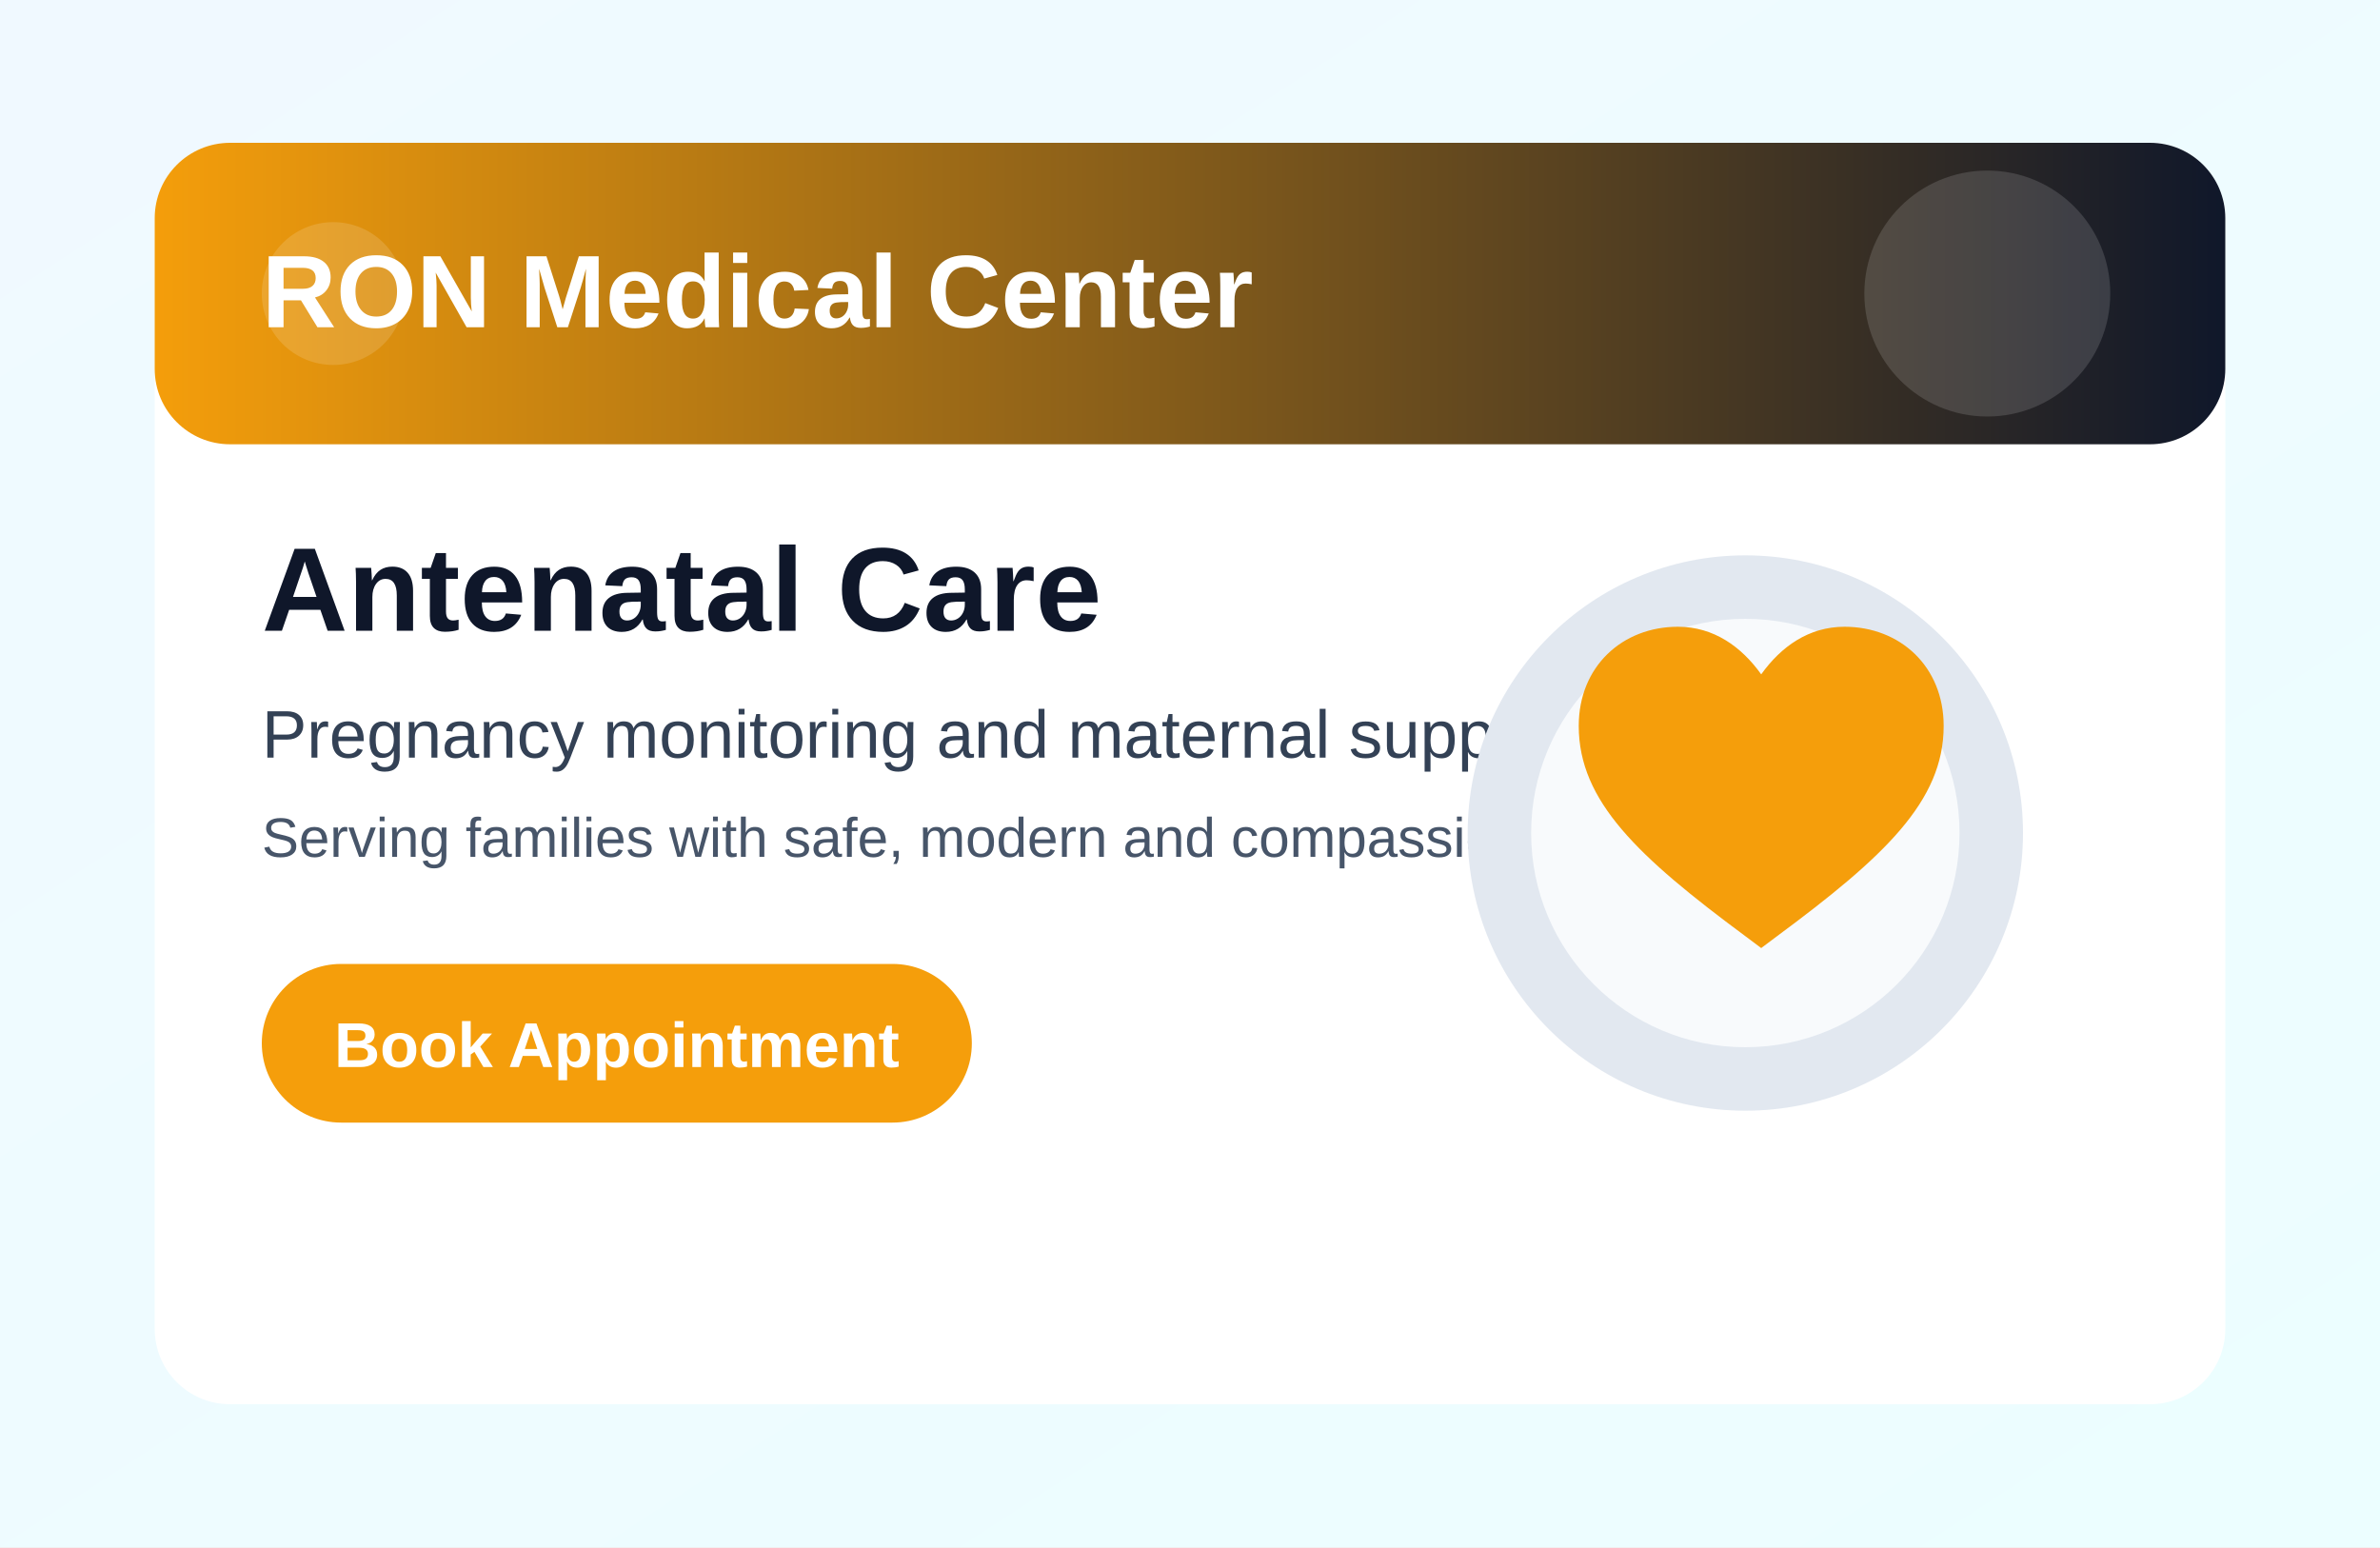
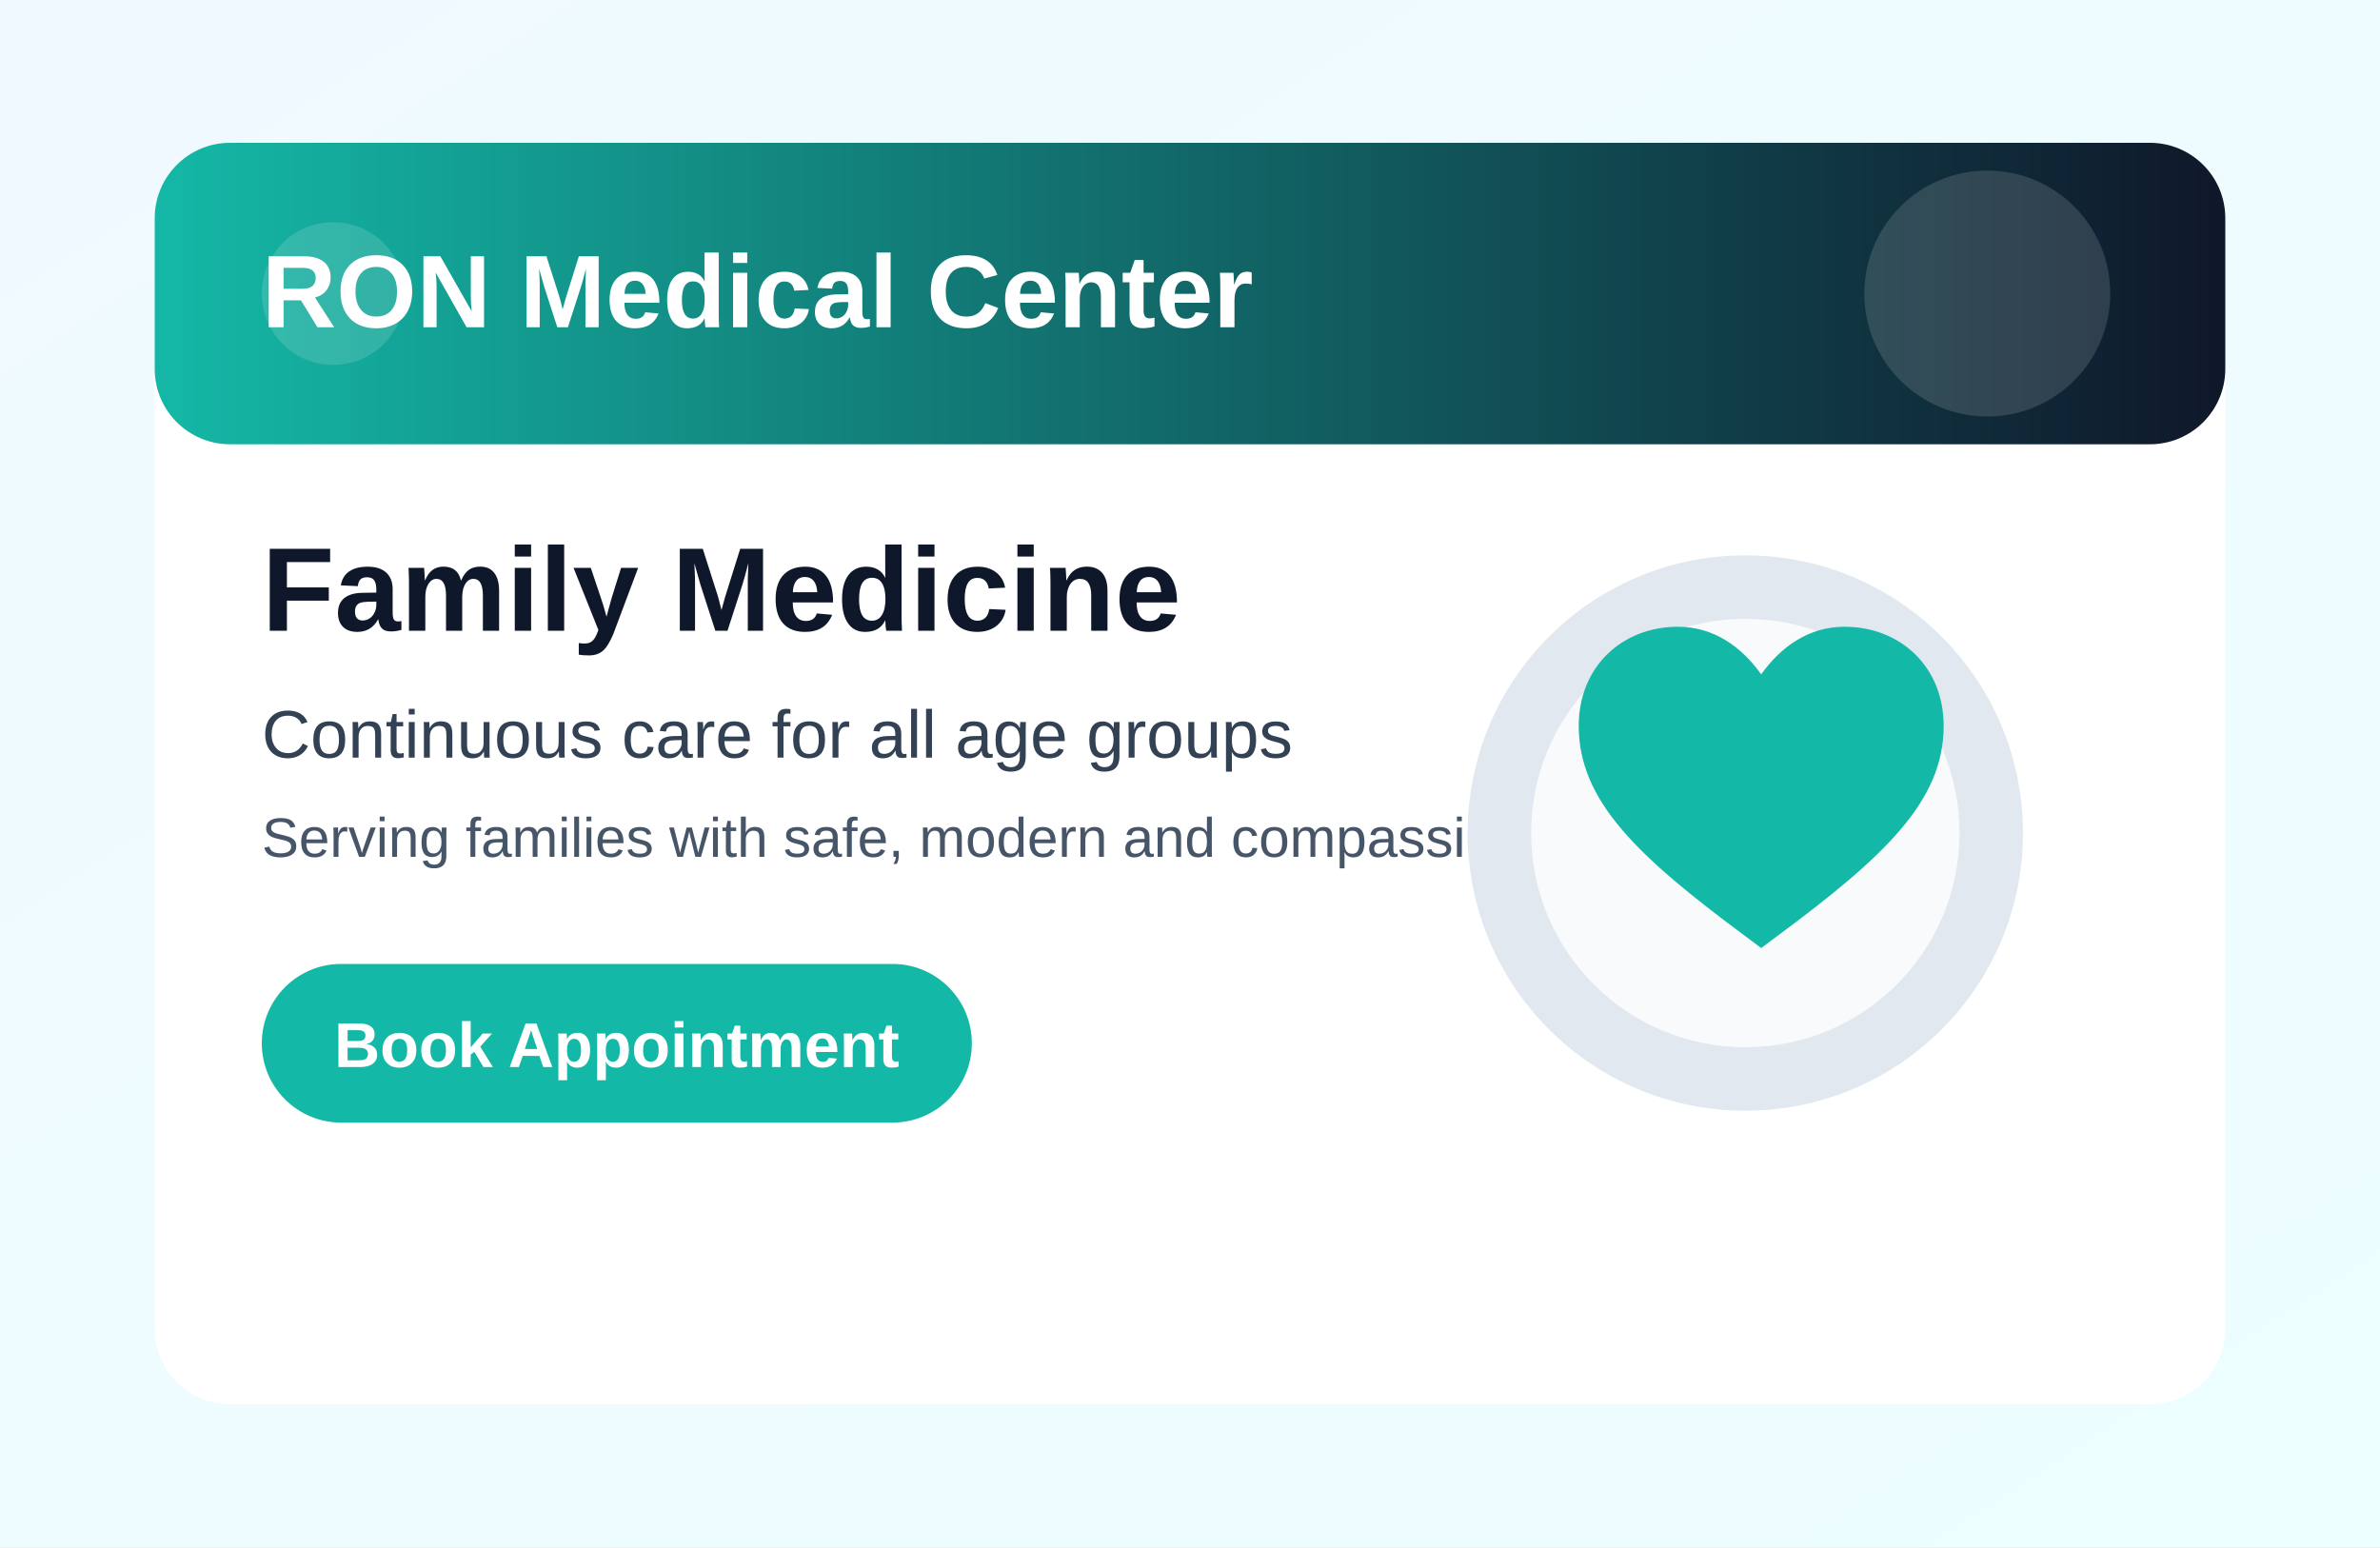
<svg xmlns="http://www.w3.org/2000/svg" viewBox="0 0 1200 780" role="img" aria-labelledby="title desc">
  <defs>
    <linearGradient id="bg" x1="0" y1="0" x2="1" y2="1">
      <stop offset="0%" stop-color="#f0f9ff" />
      <stop offset="100%" stop-color="#ecfeff" />
    </linearGradient>
    <linearGradient id="band" x1="0" y1="0" x2="1" y2="0">
-       <stop offset="0%" stop-color="#f59e0b" />
+       <stop offset="0%" stop-color="#14b8a6" />
      <stop offset="100%" stop-color="#0f172a" />
    </linearGradient>
  </defs>
  <rect width="1200" height="780" fill="url(#bg)" />
  <rect x="78" y="72" width="1044" height="636" rx="38" fill="#ffffff" />
  <rect x="78" y="72" width="1044" height="152" rx="38" fill="url(#band)" />
  <circle cx="1002" cy="148" r="62" fill="#ffffff" opacity="0.14" />
  <circle cx="168" cy="148" r="36" fill="#ffffff" opacity="0.14" />
  <text x="132" y="165" fill="#ffffff" font-family="Segoe UI, Arial, sans-serif" font-size="52" font-weight="700">RON Medical Center</text>
-   <text x="132" y="318" fill="#0f172a" font-family="Segoe UI, Arial, sans-serif" font-size="60" font-weight="700">Antenatal Care</text>
-   <text x="132" y="382" fill="#334155" font-family="Segoe UI, Arial, sans-serif" font-size="34">Pregnancy monitoring and maternal support</text>
+   <text x="132" y="318" fill="#0f172a" font-family="Segoe UI, Arial, sans-serif" font-size="60" font-weight="700">Family Medicine</text>
+   <text x="132" y="382" fill="#334155" font-family="Segoe UI, Arial, sans-serif" font-size="34">Continuous care for all age groups</text>
  <text x="132" y="432" fill="#475569" font-family="Segoe UI, Arial, sans-serif" font-size="28">Serving families with safe, modern and compassionate care.</text>
-   <rect x="132" y="486" width="358" height="80" rx="40" fill="#f59e0b" />
+   <rect x="132" y="486" width="358" height="80" rx="40" fill="#14b8a6" />
  <text x="311" y="538" text-anchor="middle" fill="#ffffff" font-family="Segoe UI, Arial, sans-serif" font-size="32" font-weight="700">Book Appointment</text>
  <g transform="translate(880,420)">
    <circle cx="0" cy="0" r="140" fill="#e2e8f0" />
    <circle cx="0" cy="0" r="108" fill="#f8fafc" />
-     <path d="M0 52C-54 12 -84 -16 -84 -54C-84 -84 -62 -104 -34 -104C-16 -104 -2 -94 8 -80C18 -94 32 -104 50 -104C78 -104 100 -84 100 -54C100 -16 70 12 16 52L8 58L0 52Z" fill="#f59e0b" />
+     <path d="M0 52C-54 12 -84 -16 -84 -54C-84 -84 -62 -104 -34 -104C-16 -104 -2 -94 8 -80C18 -94 32 -104 50 -104C78 -104 100 -84 100 -54C100 -16 70 12 16 52L8 58L0 52Z" fill="#14b8a6" />
  </g>
</svg>
